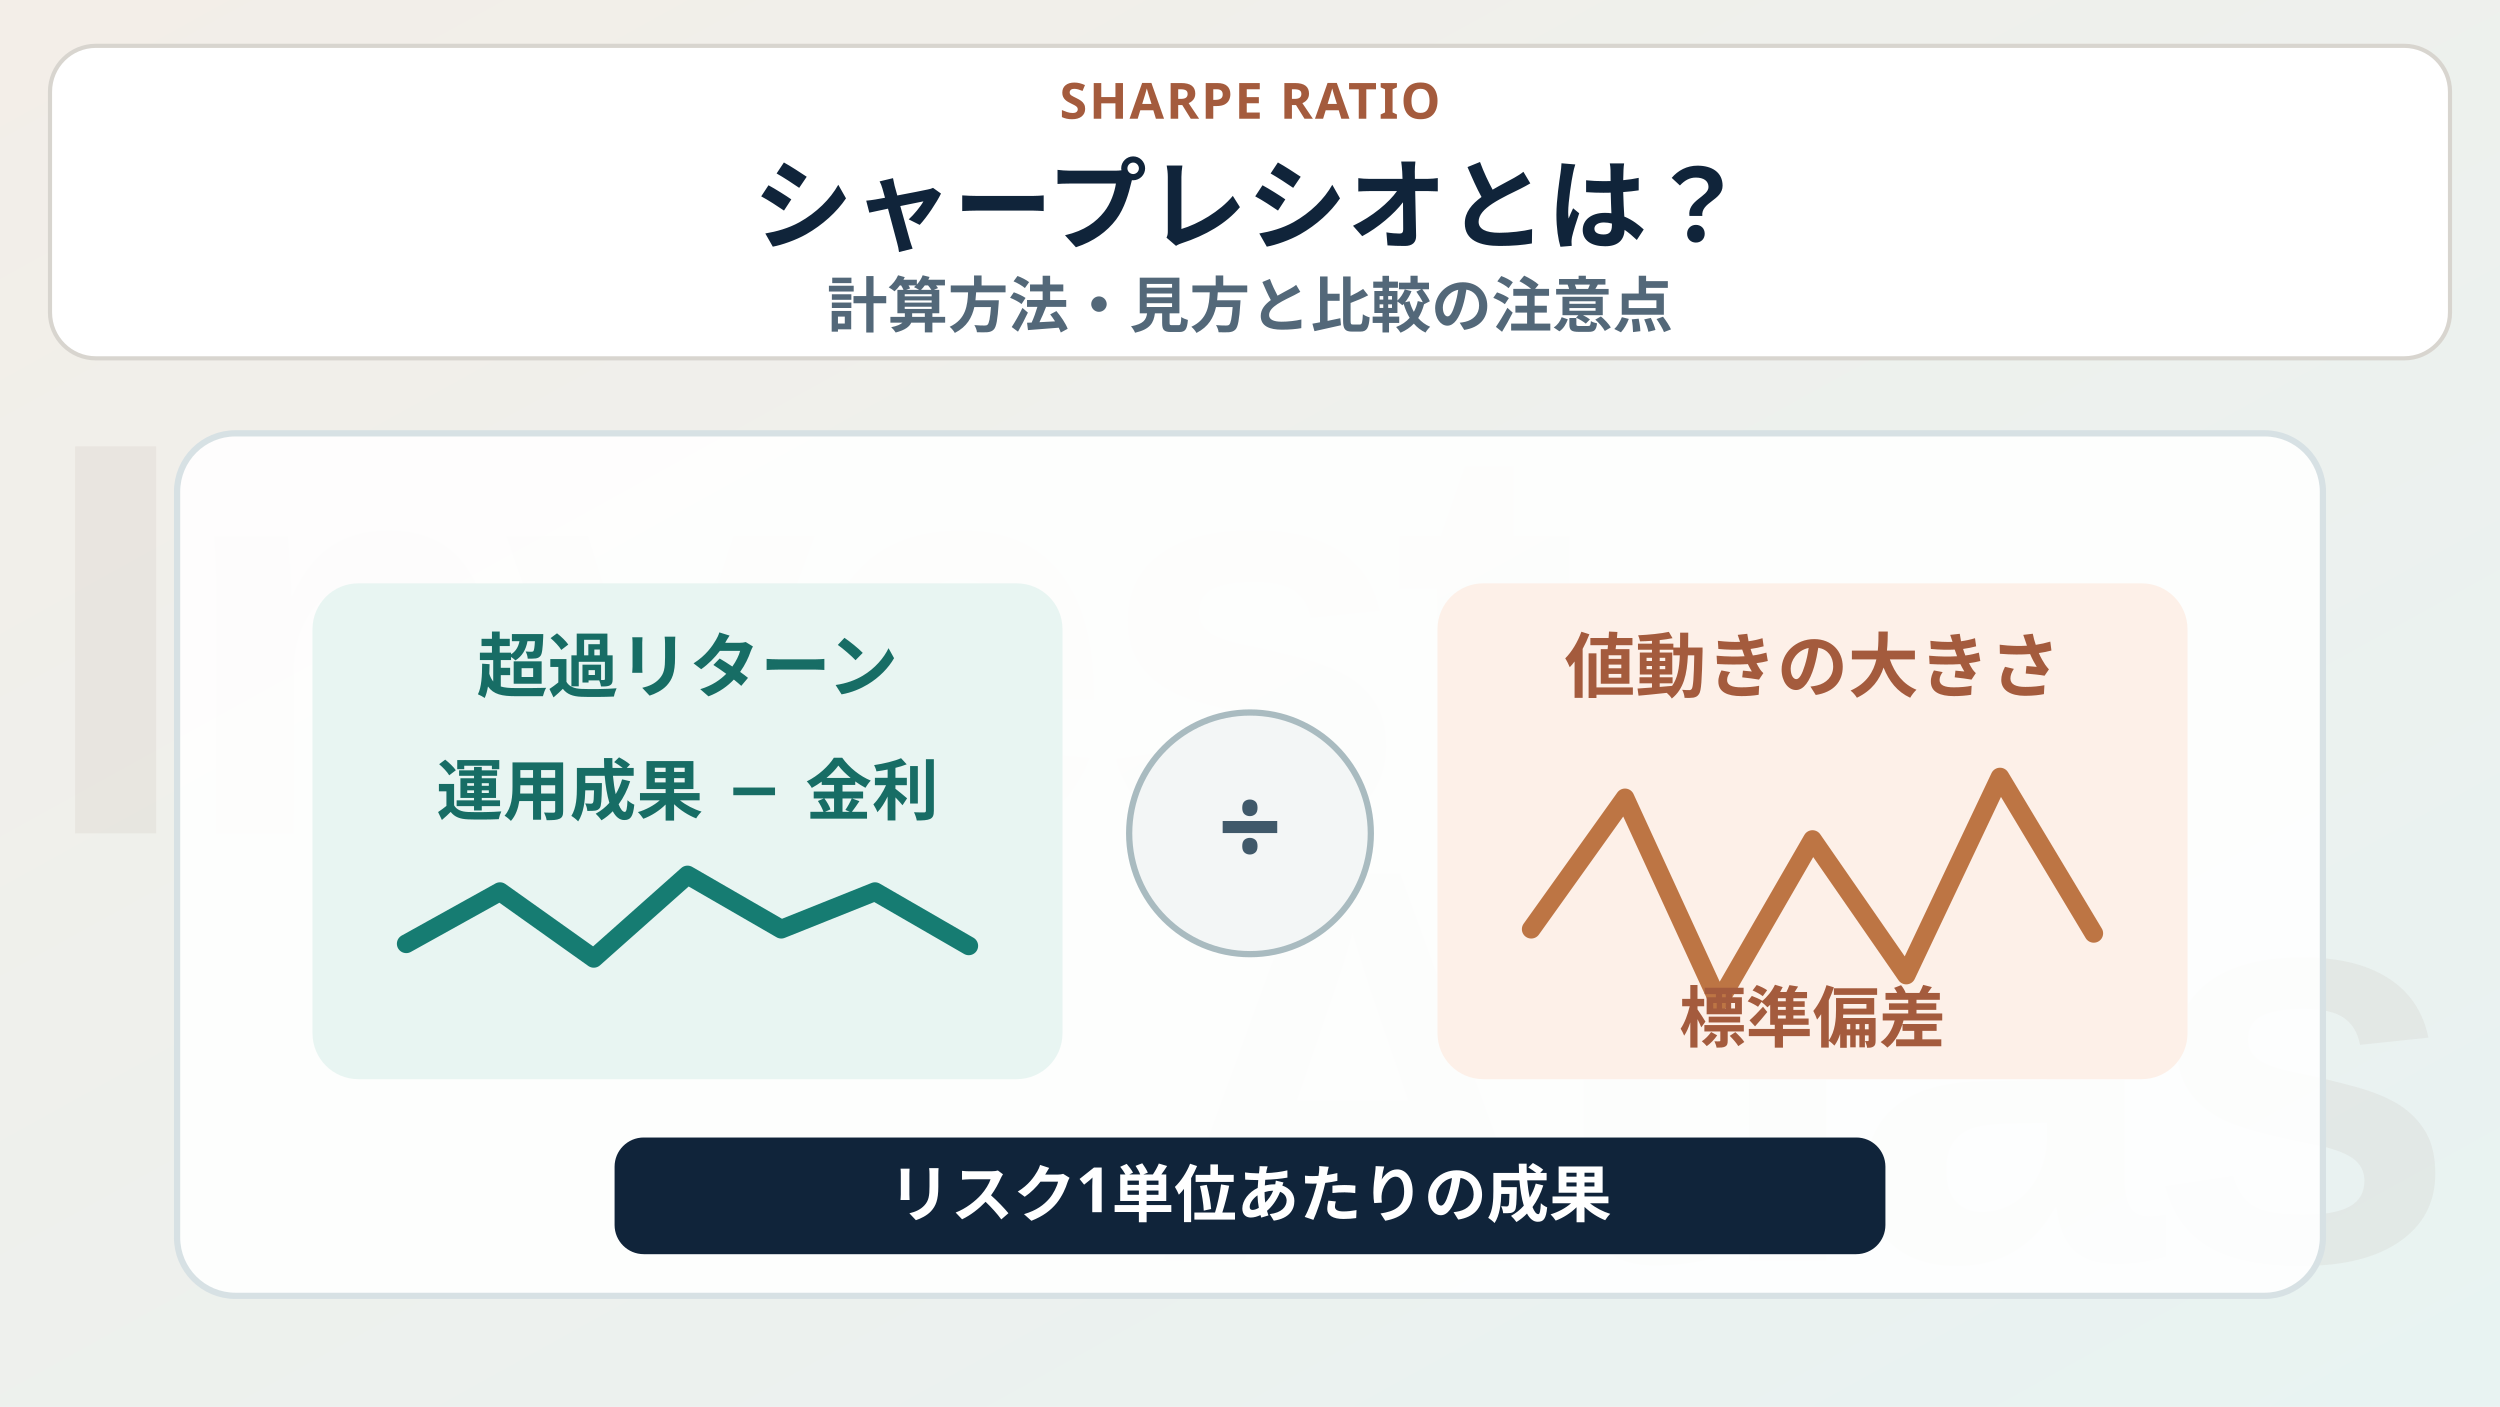
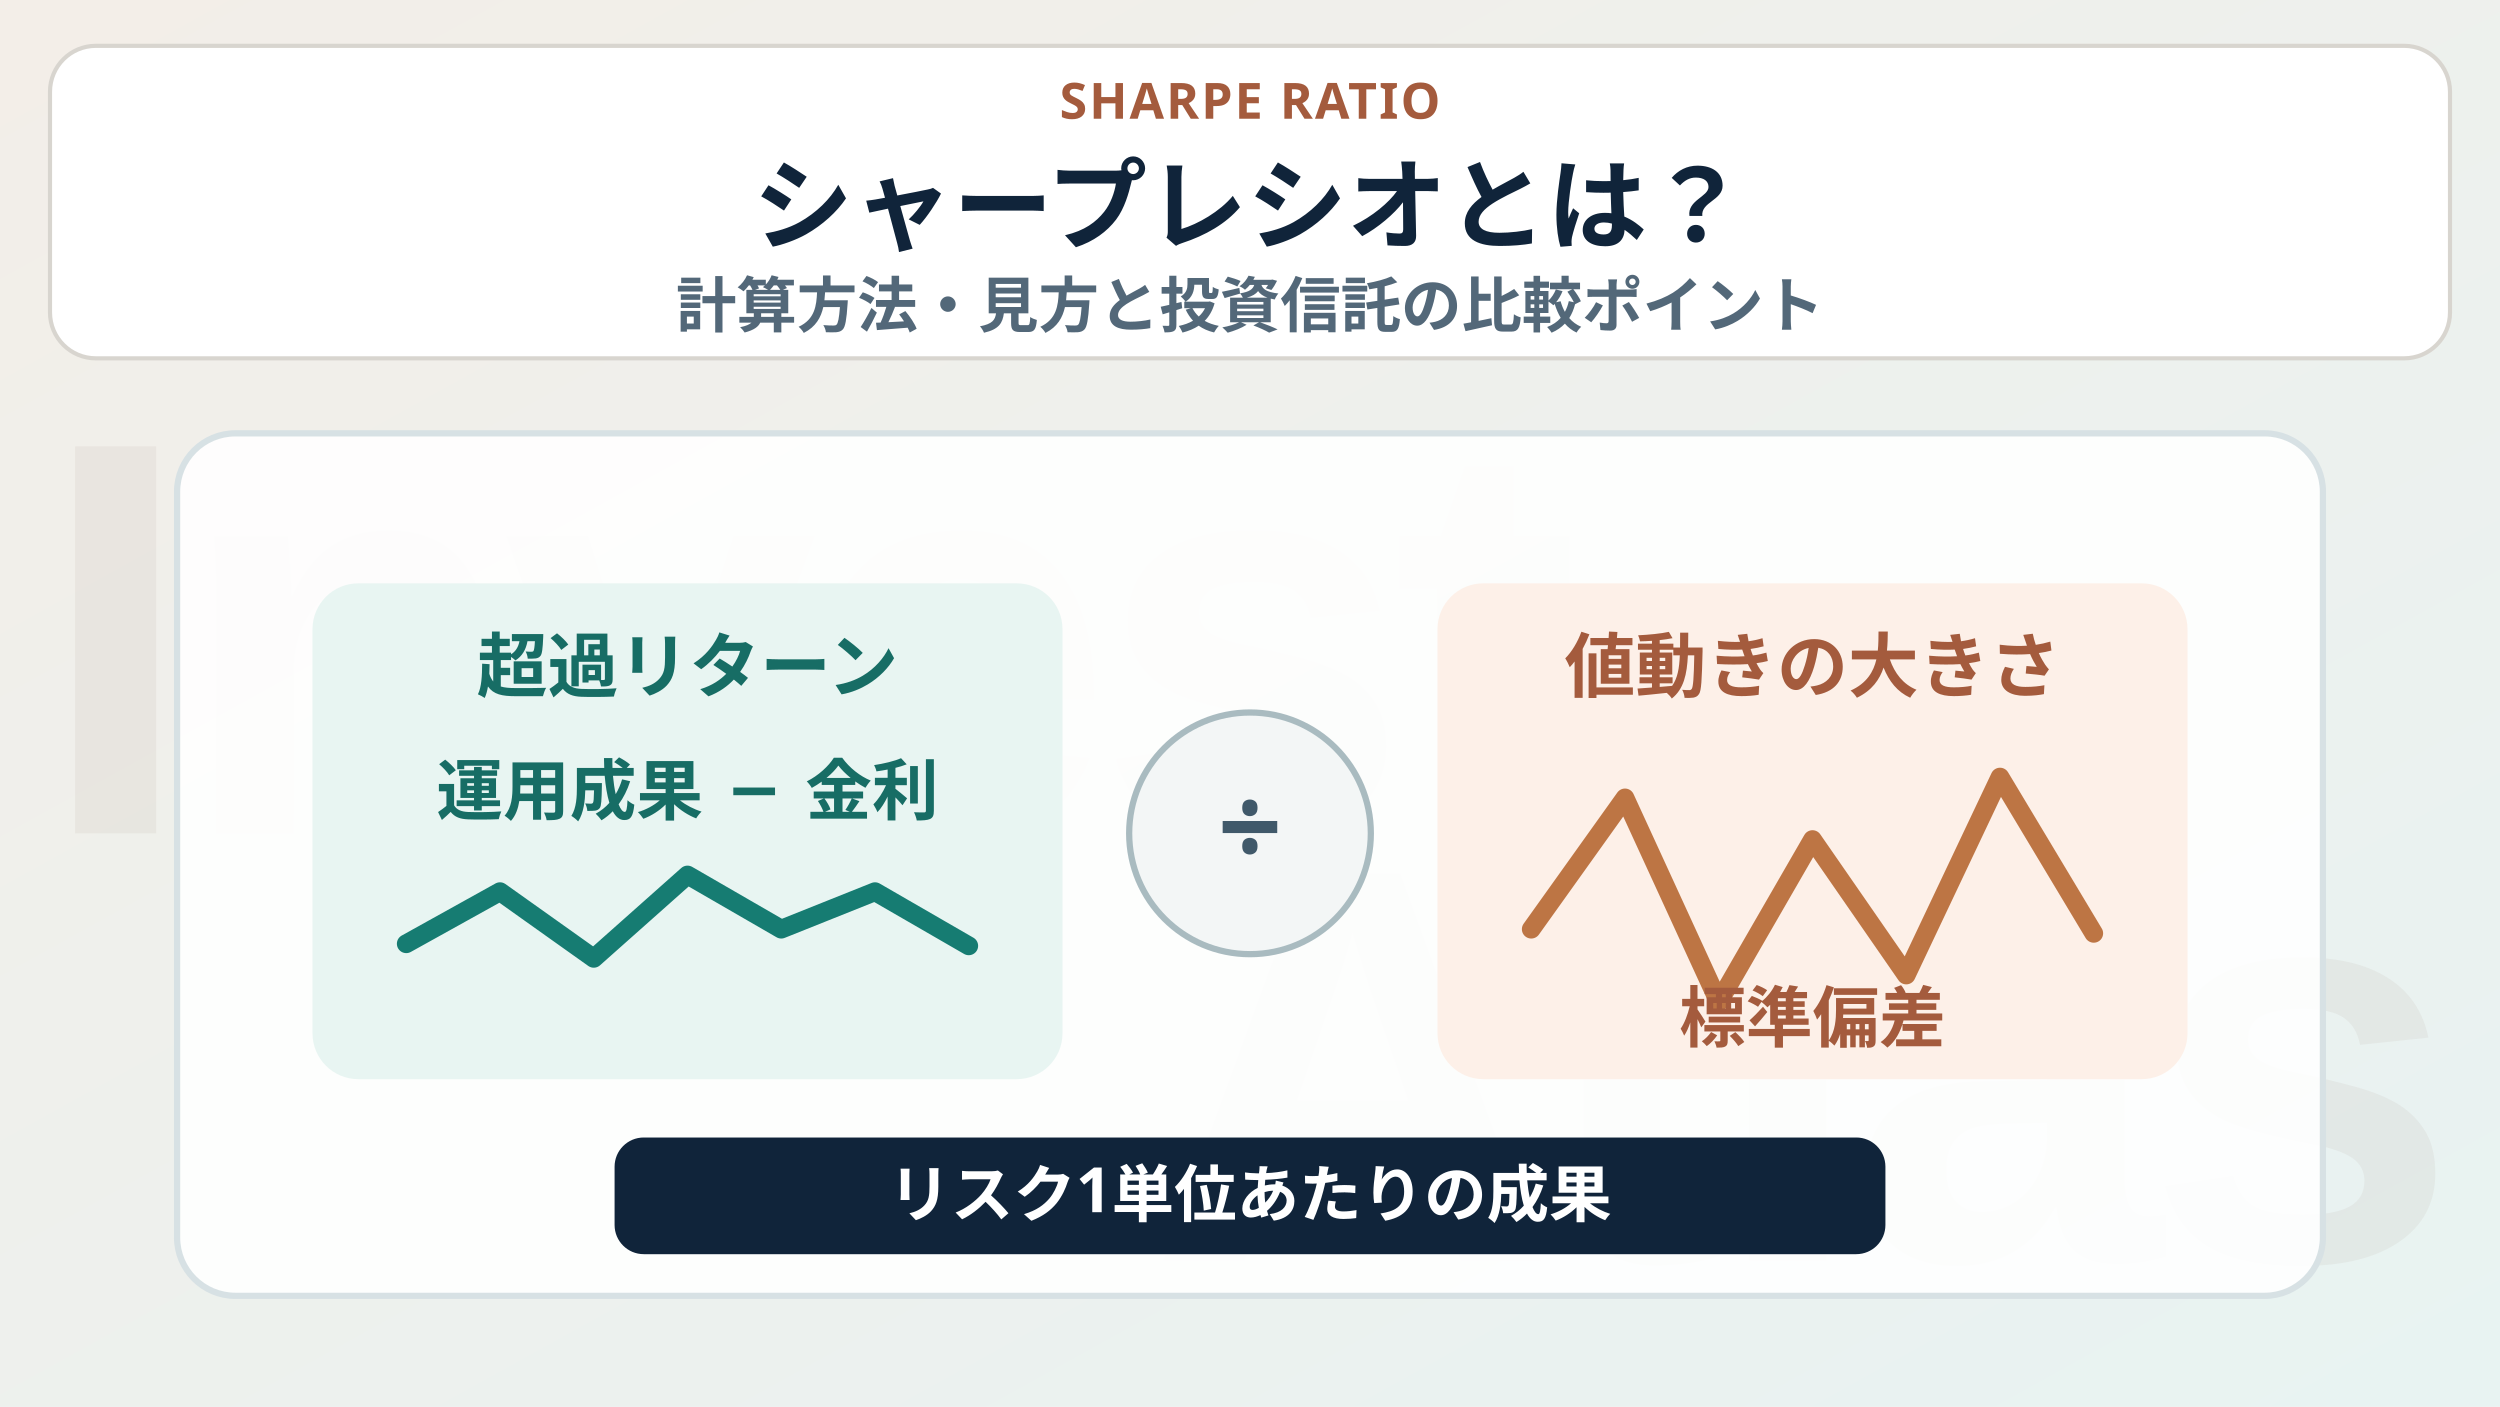
<svg xmlns="http://www.w3.org/2000/svg" width="1200" height="675" viewBox="0 0 1200 675" role="img" aria-labelledby="title desc">
  <defs>
    <linearGradient id="bg" x1="0" y1="0" x2="1" y2="1">
      <stop stop-color="#f3eee8" />
      <stop offset="1" stop-color="#e8f3f2" />
    </linearGradient>
  </defs>
  <rect width="1200" height="675" fill="url(#bg)" />
  <g id="invest-atlas-watermark" font-family="Arial, Helvetica, sans-serif" font-weight="800" font-size="270" letter-spacing="-8" fill="#8a695b" opacity=".075">
    <text x="18" y="400">Invest</text>
    <text x="1180" y="605" text-anchor="end">Atlas</text>
  </g>
  <rect x="24" y="22" width="1152" height="150" rx="22" fill="#fff" stroke="#d8d5cf" stroke-width="2" />
  <text x="600" y="57" text-anchor="middle" font-family="sans-serif" font-size="24" font-weight="800" letter-spacing="1" fill="#a45b3d">SHARPE RATIO</text>
  <text x="600" y="116" text-anchor="middle" font-family="sans-serif" font-size="48" font-weight="800" fill="#10243a">シャープレシオとは？</text>
-   <text x="600" y="157" text-anchor="middle" font-family="sans-serif" font-size="29" font-weight="650" fill="#536879">計算方法・見方と比較の注意点</text>
+   <text x="600" y="157" text-anchor="middle" font-family="sans-serif" font-size="29" font-weight="650" fill="#536879">計算方法・見方と投資信託の比較ポイント</text>
  <g transform="translate(85 208)">
    <rect x="0" y="0" width="1030" height="414" rx="28" fill="#fff" fill-opacity=".9" stroke="#d7e1e4" stroke-width="3" />
    <rect x="65" y="72" width="360" height="238" rx="22" fill="#e8f5f2" />
    <rect x="605" y="72" width="360" height="238" rx="22" fill="#fdf0e8" />
    <text x="245" y="124" text-anchor="middle" font-family="sans-serif" font-size="34" font-weight="850" fill="#176d65">超過リターン</text>
    <text x="245" y="183" text-anchor="middle" font-family="sans-serif" font-size="32" font-weight="800" fill="#176d65">運用成果 − 金利</text>
    <path d="M110 245 L155 220 L200 252 L245 212 L290 238 L335 220 L380 246" fill="none" stroke="#167c72" stroke-width="9" stroke-linecap="round" stroke-linejoin="round" />
    <text x="785" y="124" text-anchor="middle" font-family="sans-serif" font-size="34" font-weight="850" fill="#a45b3d">値動きの大きさ</text>
    <path d="M650 238 L695 175 L740 273 L785 195 L830 260 L875 165 L920 240" fill="none" stroke="#bd7544" stroke-width="9" stroke-linecap="round" stroke-linejoin="round" />
    <text x="785" y="292" text-anchor="middle" font-family="sans-serif" font-size="32" font-weight="800" fill="#a45b3d">標準偏差</text>
    <circle cx="515" cy="192" r="58" fill="#f3f6f6" stroke="#a9bbc0" stroke-width="3" />
    <text x="515" y="208" text-anchor="middle" font-family="sans-serif" font-size="54" font-weight="850" fill="#40596a">÷</text>
    <rect x="210" y="338" width="610" height="56" rx="14" fill="#10243a" />
    <text x="515" y="376" text-anchor="middle" font-family="sans-serif" font-size="30" font-weight="850" fill="#fff">リスク1単位あたりの成果</text>
  </g>
</svg>
